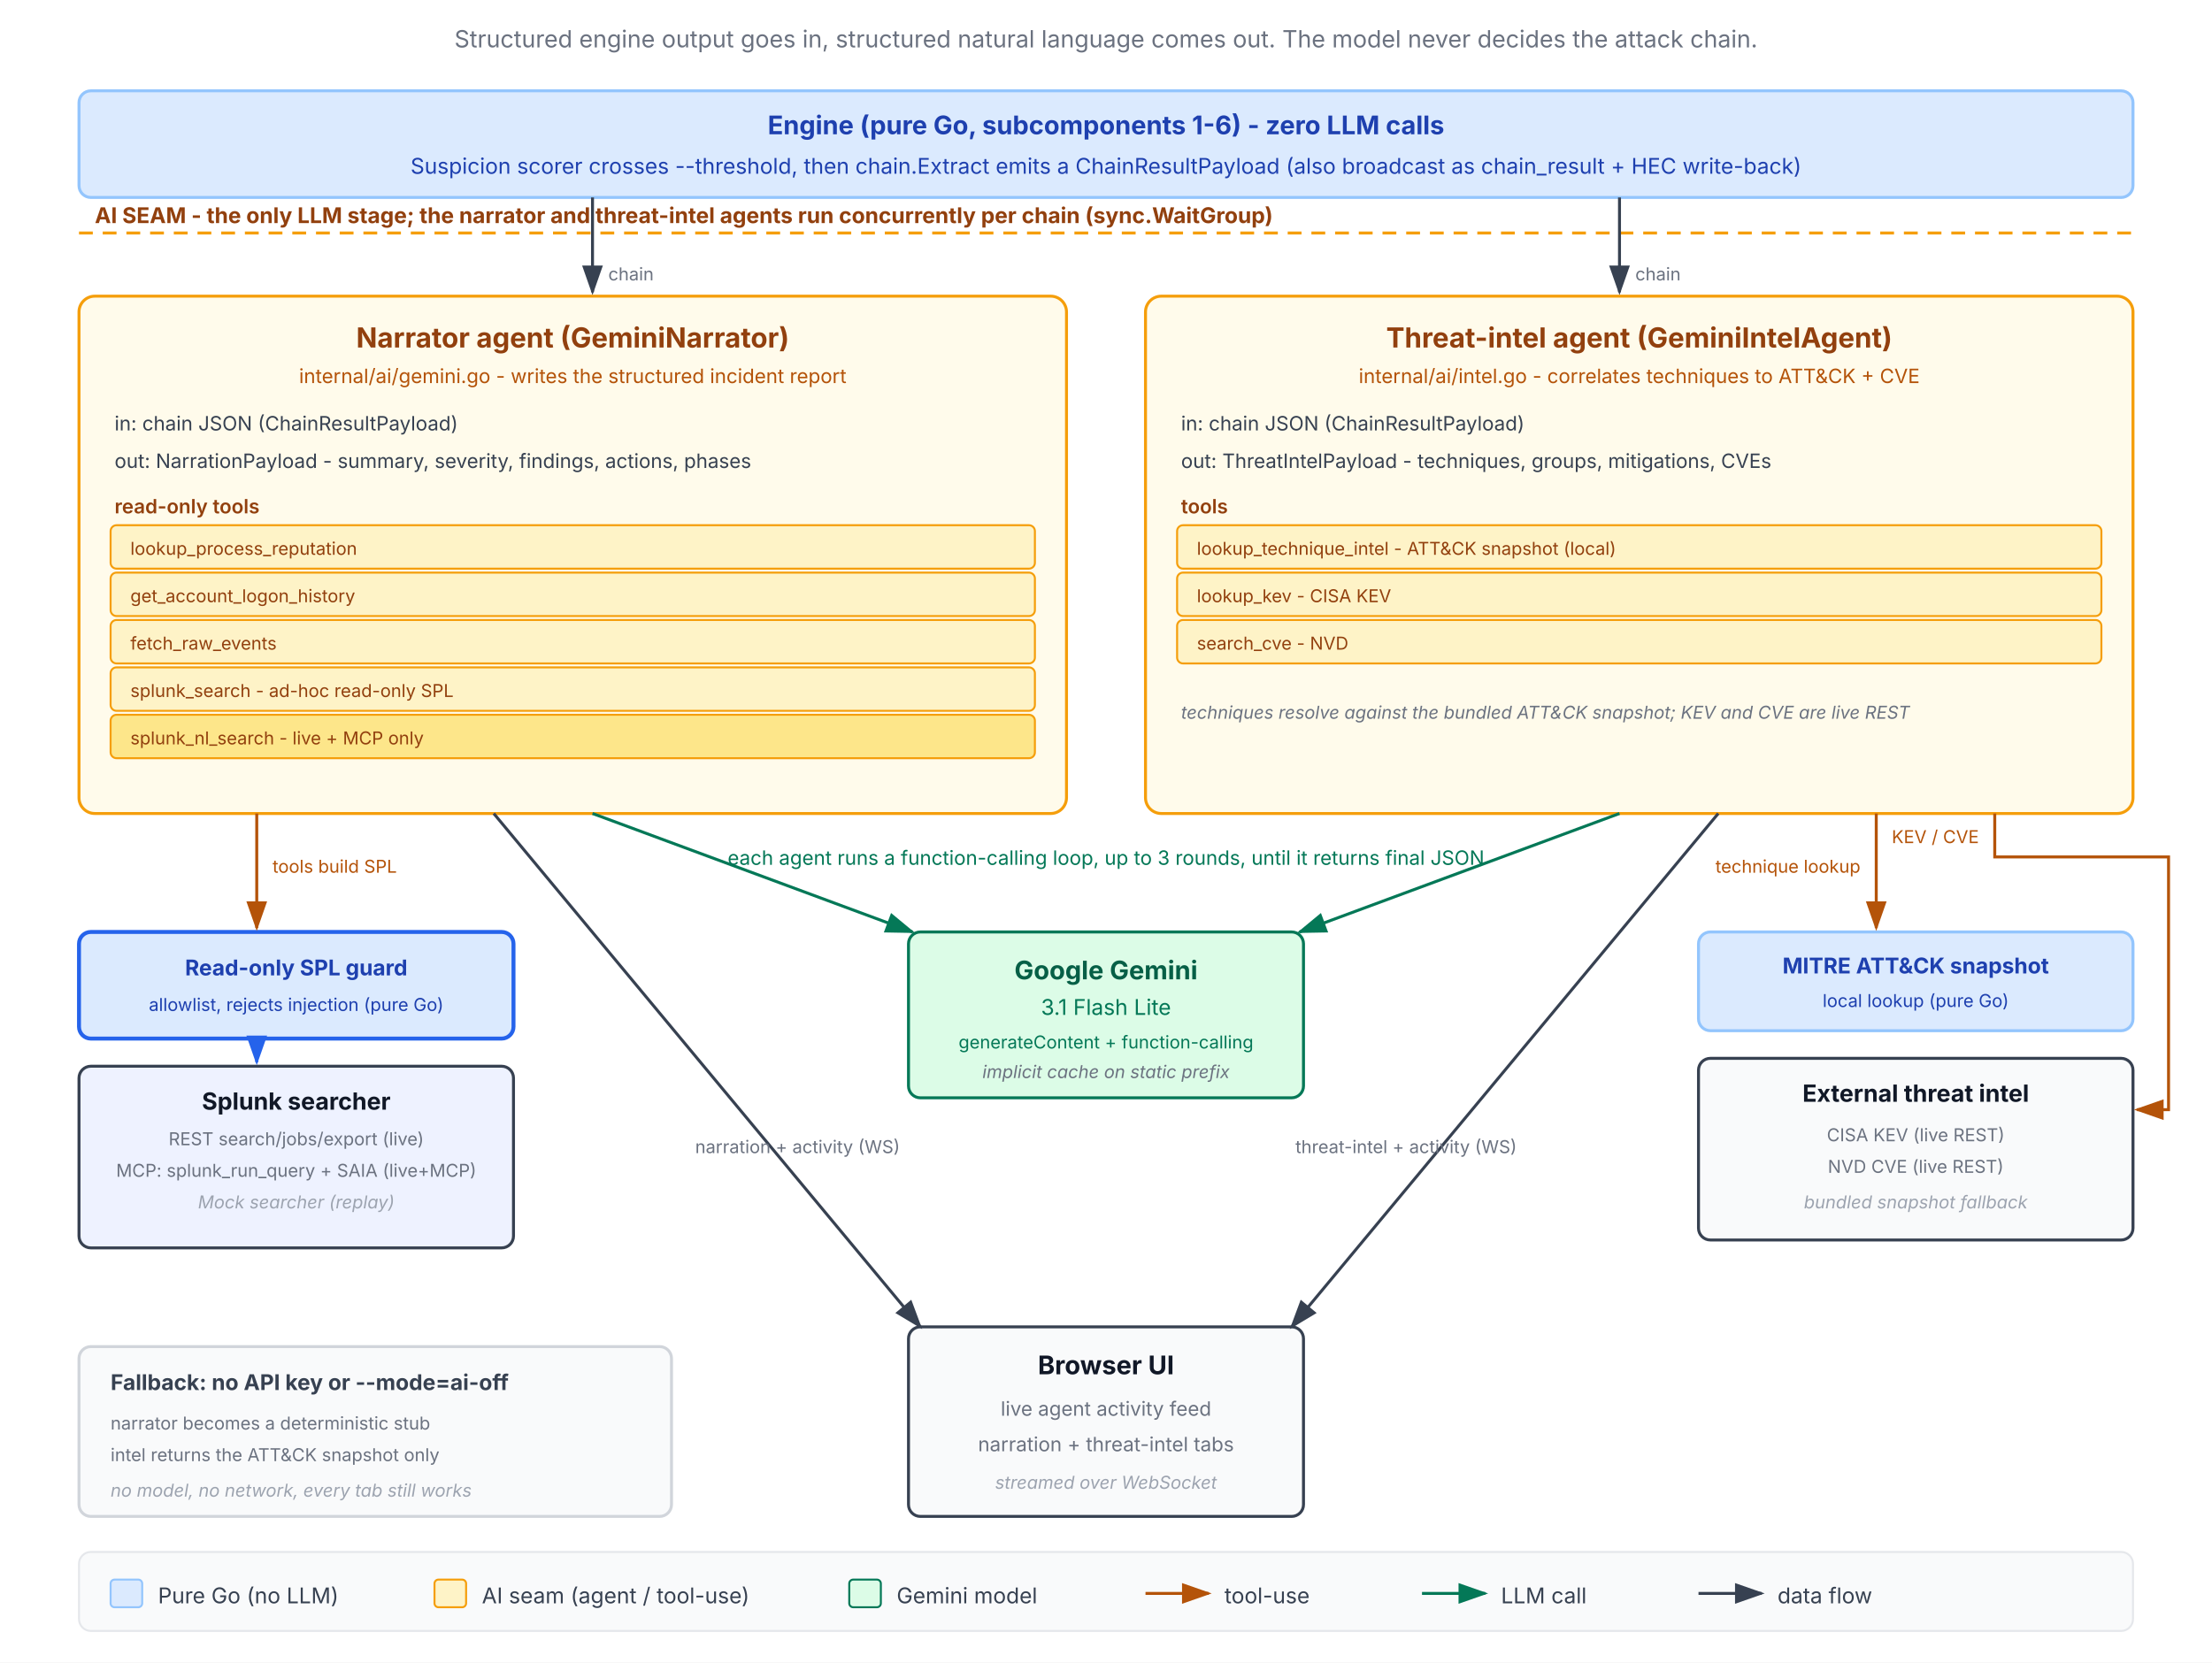
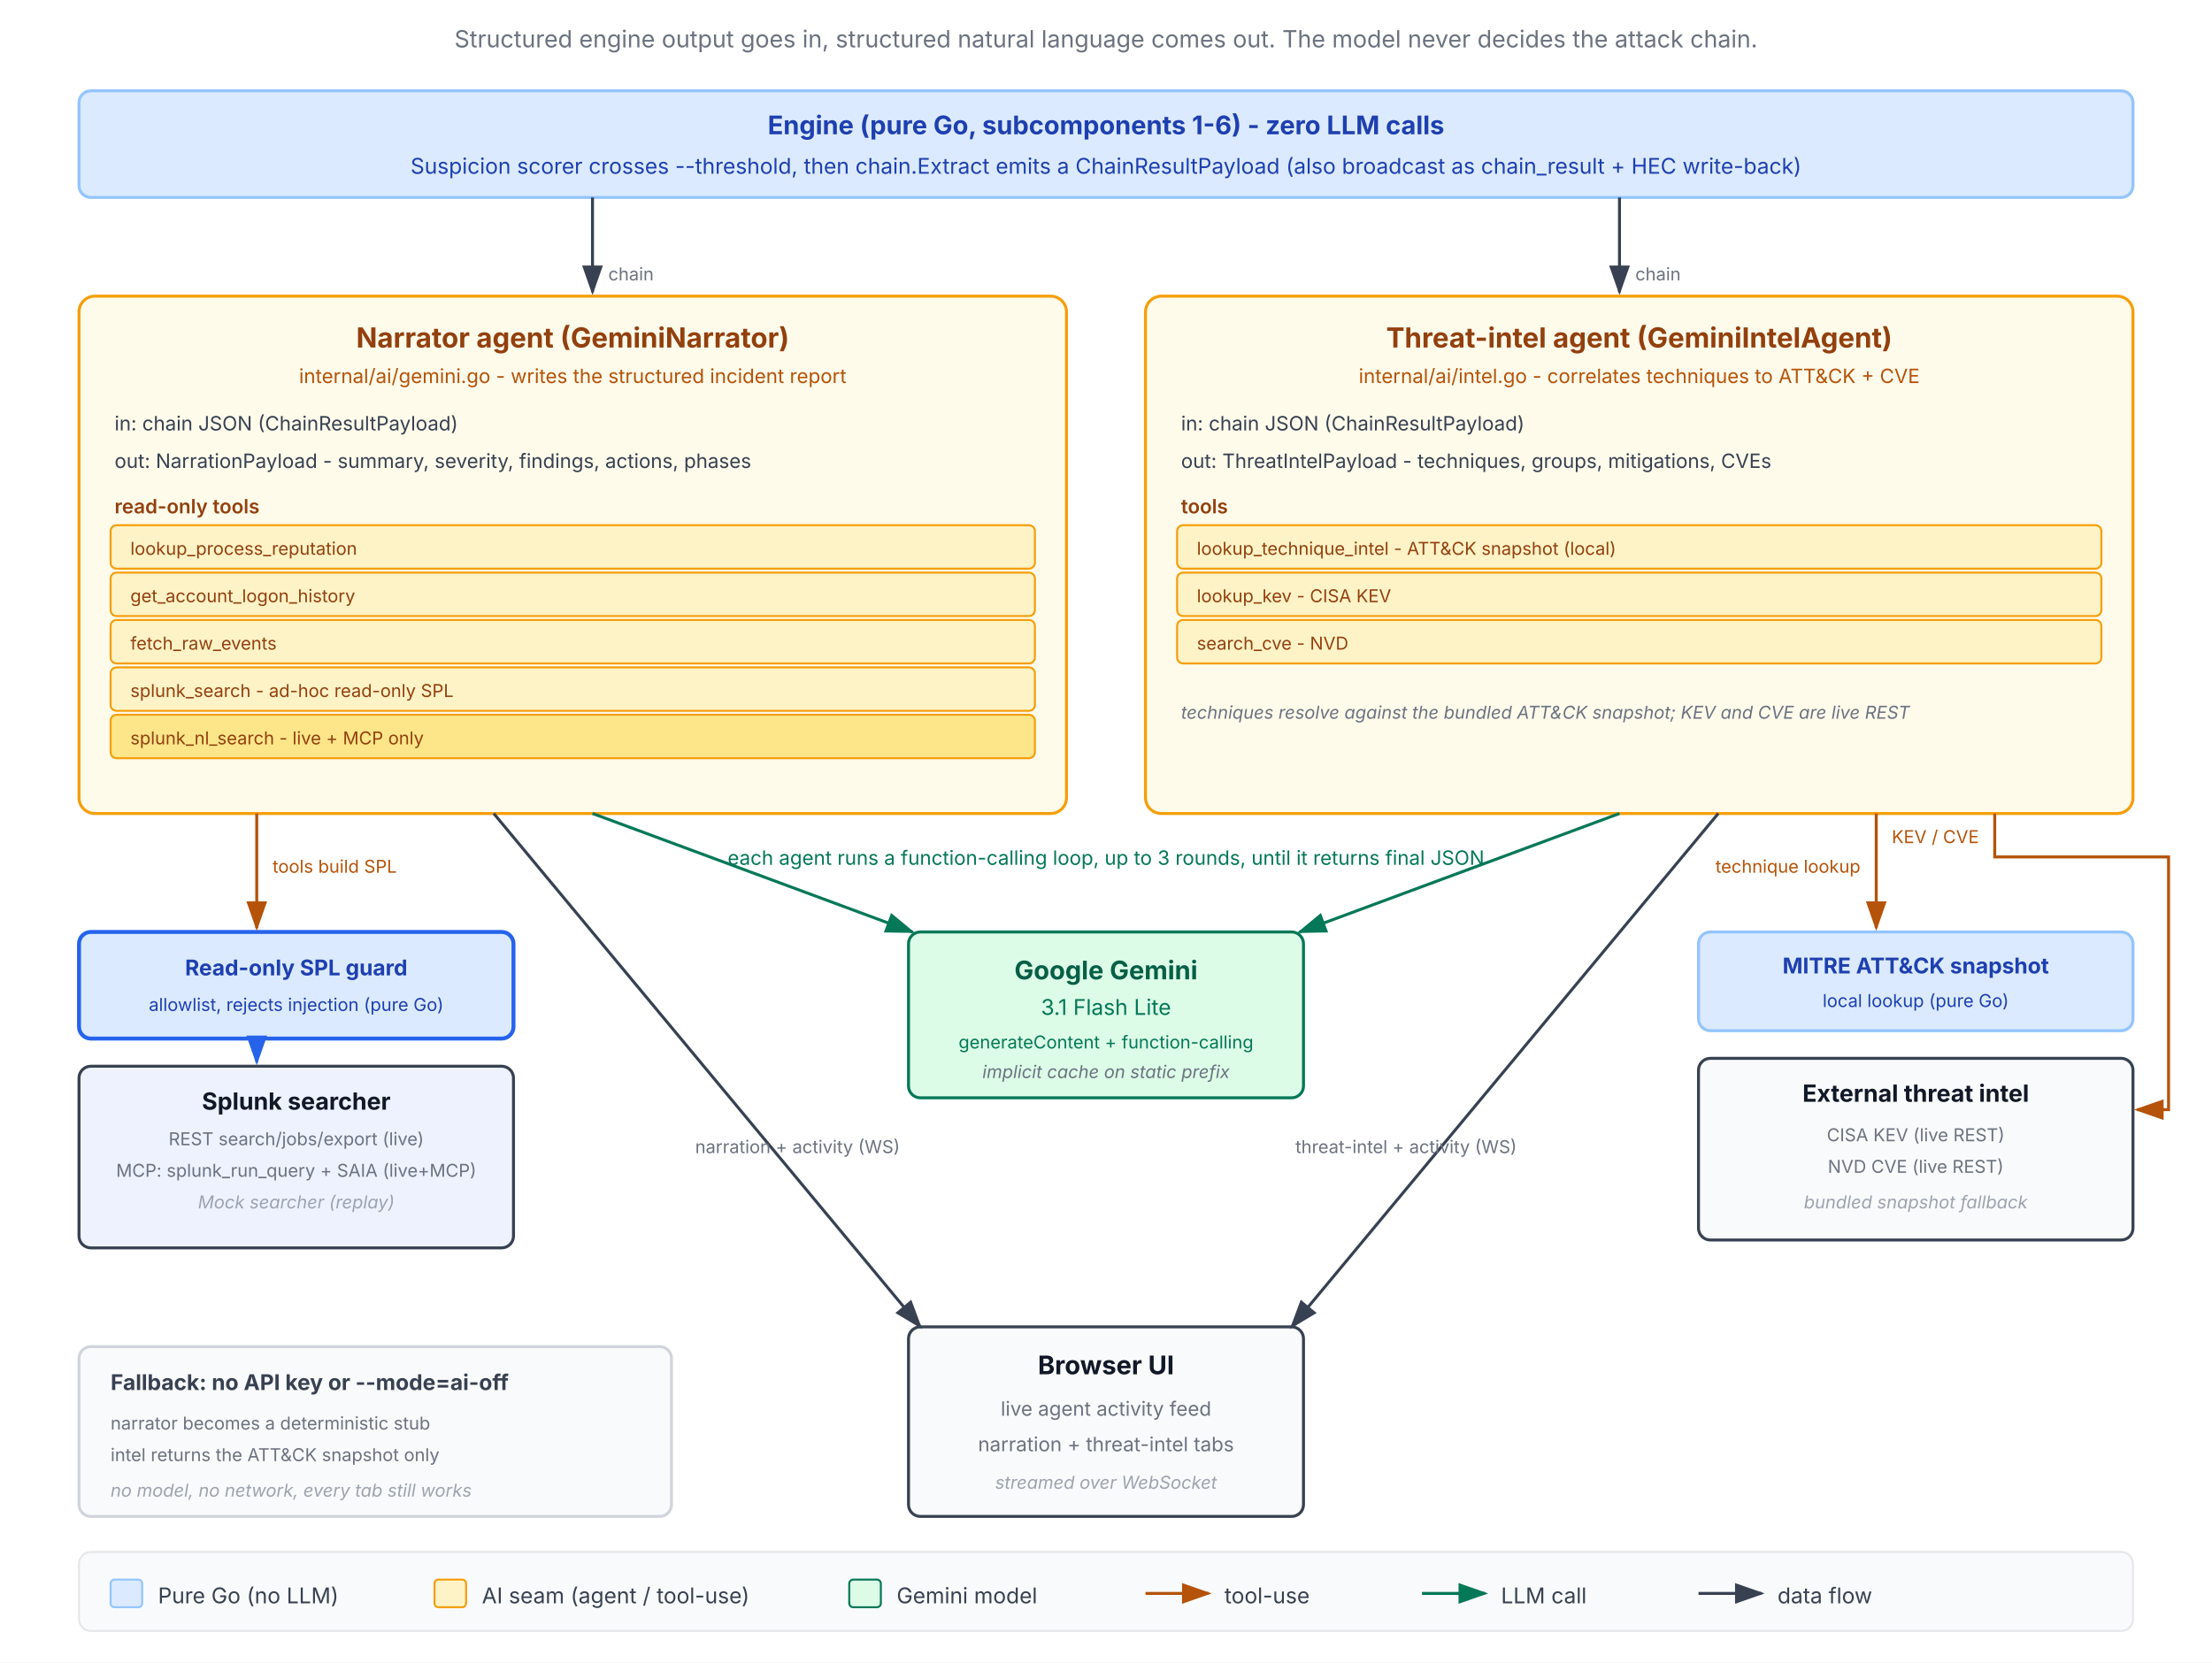
<svg xmlns="http://www.w3.org/2000/svg" viewBox="0 28 1120 842" width="1120" height="842" font-family="-apple-system, BlinkMacSystemFont, 'Segoe UI', sans-serif">
  <defs>
    <marker id="arr" markerWidth="10" markerHeight="7" refX="9" refY="3.5" orient="auto">
      <polygon points="0 0, 10 3.5, 0 7" fill="#374151" />
    </marker>
    <marker id="arrA" markerWidth="10" markerHeight="7" refX="9" refY="3.5" orient="auto">
      <polygon points="0 0, 10 3.5, 0 7" fill="#b45309" />
    </marker>
    <marker id="arrG" markerWidth="10" markerHeight="7" refX="9" refY="3.5" orient="auto">
      <polygon points="0 0, 10 3.5, 0 7" fill="#047857" />
    </marker>
    <marker id="arrB" markerWidth="10" markerHeight="7" refX="9" refY="3.5" orient="auto">
      <polygon points="0 0, 10 3.5, 0 7" fill="#2563eb" />
    </marker>
  </defs>
  <rect width="1120" height="870" fill="#ffffff" />
  <text x="560" y="52" text-anchor="middle" font-size="12" fill="#6b7280">Structured engine output goes in, structured natural language comes out. The model never decides the attack chain.</text>
  <rect x="40" y="74" width="1040" height="54" rx="6" fill="#dbeafe" stroke="#93c5fd" stroke-width="1.5" />
  <text x="560" y="96" text-anchor="middle" font-size="13" font-weight="700" fill="#1e40af">Engine (pure Go, subcomponents 1-6) - zero LLM calls</text>
  <text x="560" y="116" text-anchor="middle" font-size="11" fill="#1e40af">Suspicion scorer crosses --threshold, then chain.Extract emits a ChainResultPayload (also broadcast as chain_result + HEC write-back)</text>
-   <line x1="40" y1="146" x2="1080" y2="146" stroke="#f59e0b" stroke-width="1.5" stroke-dasharray="7 5" />
-   <text x="48" y="141" font-size="11" font-weight="700" fill="#92400e">AI SEAM - the only LLM stage; the narrator and threat-intel agents run concurrently per chain (sync.WaitGroup)</text>
  <line x1="300" y1="128" x2="300" y2="176" stroke="#374151" stroke-width="1.5" marker-end="url(#arr)" />
  <text x="308" y="170" font-size="9" fill="#6b7280">chain</text>
  <line x1="820" y1="128" x2="820" y2="176" stroke="#374151" stroke-width="1.5" marker-end="url(#arr)" />
  <text x="828" y="170" font-size="9" fill="#6b7280">chain</text>
  <rect x="40" y="178" width="500" height="262" rx="8" fill="#fffbeb" stroke="#f59e0b" stroke-width="1.5" />
  <text x="290" y="204" text-anchor="middle" font-size="14" font-weight="700" fill="#92400e">Narrator agent (GeminiNarrator)</text>
  <text x="290" y="222" text-anchor="middle" font-size="10" fill="#b45309">internal/ai/gemini.go - writes the structured incident report</text>
  <text x="58" y="246" font-size="10" fill="#374151">in:  chain JSON (ChainResultPayload)</text>
  <text x="58" y="265" font-size="10" fill="#374151">out: NarrationPayload - summary, severity, findings, actions, phases</text>
  <text x="58" y="288" font-size="10" font-weight="600" fill="#92400e">read-only tools</text>
  <rect x="56" y="294" width="468" height="22" rx="3" fill="#fef3c7" stroke="#f59e0b" />
  <text x="66" y="309" font-size="9" fill="#92400e">lookup_process_reputation</text>
  <rect x="56" y="318" width="468" height="22" rx="3" fill="#fef3c7" stroke="#f59e0b" />
  <text x="66" y="333" font-size="9" fill="#92400e">get_account_logon_history</text>
  <rect x="56" y="342" width="468" height="22" rx="3" fill="#fef3c7" stroke="#f59e0b" />
  <text x="66" y="357" font-size="9" fill="#92400e">fetch_raw_events</text>
  <rect x="56" y="366" width="468" height="22" rx="3" fill="#fef3c7" stroke="#f59e0b" />
  <text x="66" y="381" font-size="9" fill="#92400e">splunk_search  -  ad-hoc read-only SPL</text>
  <rect x="56" y="390" width="468" height="22" rx="3" fill="#fde68a" stroke="#f59e0b" />
  <text x="66" y="405" font-size="9" fill="#92400e">splunk_nl_search  -  live + MCP only</text>
  <rect x="580" y="178" width="500" height="262" rx="8" fill="#fffbeb" stroke="#f59e0b" stroke-width="1.5" />
  <text x="830" y="204" text-anchor="middle" font-size="14" font-weight="700" fill="#92400e">Threat-intel agent (GeminiIntelAgent)</text>
  <text x="830" y="222" text-anchor="middle" font-size="10" fill="#b45309">internal/ai/intel.go - correlates techniques to ATT&amp;CK + CVE</text>
  <text x="598" y="246" font-size="10" fill="#374151">in:  chain JSON (ChainResultPayload)</text>
  <text x="598" y="265" font-size="10" fill="#374151">out: ThreatIntelPayload - techniques, groups, mitigations, CVEs</text>
  <text x="598" y="288" font-size="10" font-weight="600" fill="#92400e">tools</text>
  <rect x="596" y="294" width="468" height="22" rx="3" fill="#fef3c7" stroke="#f59e0b" />
  <text x="606" y="309" font-size="9" fill="#92400e">lookup_technique_intel  -  ATT&amp;CK snapshot (local)</text>
  <rect x="596" y="318" width="468" height="22" rx="3" fill="#fef3c7" stroke="#f59e0b" />
  <text x="606" y="333" font-size="9" fill="#92400e">lookup_kev  -  CISA KEV</text>
  <rect x="596" y="342" width="468" height="22" rx="3" fill="#fef3c7" stroke="#f59e0b" />
  <text x="606" y="357" font-size="9" fill="#92400e">search_cve  -  NVD</text>
  <text x="598" y="392" font-size="9" font-style="italic" fill="#6b7280">techniques resolve against the bundled ATT&amp;CK snapshot; KEV and CVE are live REST</text>
  <line x1="300" y1="440" x2="462" y2="500" stroke="#047857" stroke-width="1.5" marker-end="url(#arrG)" />
  <line x1="820" y1="440" x2="658" y2="500" stroke="#047857" stroke-width="1.5" marker-end="url(#arrG)" />
  <text x="560" y="466" text-anchor="middle" font-size="10" fill="#047857">each agent runs a function-calling loop, up to 3 rounds, until it returns final JSON</text>
  <rect x="460" y="500" width="200" height="84" rx="6" fill="#dcfce7" stroke="#047857" stroke-width="1.5" />
  <text x="560" y="524" text-anchor="middle" font-size="13" font-weight="700" fill="#065f46">Google Gemini</text>
  <text x="560" y="542" text-anchor="middle" font-size="11" fill="#047857">3.1 Flash Lite</text>
  <text x="560" y="559" text-anchor="middle" font-size="9" fill="#047857">generateContent + function-calling</text>
  <text x="560" y="574" text-anchor="middle" font-size="9" font-style="italic" fill="#6b7280">implicit cache on static prefix</text>
  <rect x="40" y="500" width="220" height="54" rx="6" fill="#dbeafe" stroke="#2563eb" stroke-width="2" />
  <text x="150" y="522" text-anchor="middle" font-size="11" font-weight="700" fill="#1e40af">Read-only SPL guard</text>
  <text x="150" y="540" text-anchor="middle" font-size="9" fill="#1e40af">allowlist, rejects injection (pure Go)</text>
  <rect x="40" y="568" width="220" height="92" rx="6" fill="#eef2ff" stroke="#374151" stroke-width="1.5" />
  <text x="150" y="590" text-anchor="middle" font-size="12" font-weight="700" fill="#111827">Splunk searcher</text>
  <text x="150" y="608" text-anchor="middle" font-size="9" fill="#6b7280">REST search/jobs/export (live)</text>
  <text x="150" y="624" text-anchor="middle" font-size="9" fill="#6b7280">MCP: splunk_run_query + SAIA (live+MCP)</text>
  <text x="150" y="640" text-anchor="middle" font-size="9" font-style="italic" fill="#9ca3af">Mock searcher (replay)</text>
  <line x1="130" y1="440" x2="130" y2="498" stroke="#b45309" stroke-width="1.5" marker-end="url(#arrA)" />
  <text x="138" y="470" font-size="9" fill="#b45309">tools build SPL</text>
  <line x1="130" y1="554" x2="130" y2="566" stroke="#2563eb" stroke-width="1.5" marker-end="url(#arrB)" />
  <rect x="860" y="500" width="220" height="50" rx="6" fill="#dbeafe" stroke="#93c5fd" stroke-width="1.5" />
  <text x="970" y="521" text-anchor="middle" font-size="11" font-weight="700" fill="#1e40af">MITRE ATT&amp;CK snapshot</text>
  <text x="970" y="538" text-anchor="middle" font-size="9" fill="#1e40af">local lookup (pure Go)</text>
  <rect x="860" y="564" width="220" height="92" rx="6" fill="#f9fafb" stroke="#374151" stroke-width="1.5" />
  <text x="970" y="586" text-anchor="middle" font-size="12" font-weight="700" fill="#111827">External threat intel</text>
  <text x="970" y="606" text-anchor="middle" font-size="9" fill="#6b7280">CISA KEV (live REST)</text>
  <text x="970" y="622" text-anchor="middle" font-size="9" fill="#6b7280">NVD CVE (live REST)</text>
  <text x="970" y="640" text-anchor="middle" font-size="9" font-style="italic" fill="#9ca3af">bundled snapshot fallback</text>
  <line x1="950" y1="440" x2="950" y2="498" stroke="#b45309" stroke-width="1.5" marker-end="url(#arrA)" />
  <text x="942" y="470" text-anchor="end" font-size="9" fill="#b45309">technique lookup</text>
  <path d="M 1010 440 L 1010 462 L 1098 462 L 1098 590 L 1082 590" fill="none" stroke="#b45309" stroke-width="1.5" marker-end="url(#arrA)" />
  <text x="1002" y="455" text-anchor="end" font-size="9" fill="#b45309">KEV / CVE</text>
  <rect x="460" y="700" width="200" height="96" rx="6" fill="#f9fafb" stroke="#374151" stroke-width="1.5" />
  <text x="560" y="724" text-anchor="middle" font-size="13" font-weight="700" fill="#111827">Browser UI</text>
  <text x="560" y="745" text-anchor="middle" font-size="10" fill="#6b7280">live agent activity feed</text>
  <text x="560" y="763" text-anchor="middle" font-size="10" fill="#6b7280">narration + threat-intel tabs</text>
  <text x="560" y="782" text-anchor="middle" font-size="9" font-style="italic" fill="#9ca3af">streamed over WebSocket</text>
  <line x1="250" y1="440" x2="466" y2="700" stroke="#374151" stroke-width="1.5" marker-end="url(#arr)" />
  <text x="352" y="612" font-size="9" fill="#6b7280">narration + activity (WS)</text>
  <line x1="870" y1="440" x2="654" y2="700" stroke="#374151" stroke-width="1.5" marker-end="url(#arr)" />
  <text x="768" y="612" text-anchor="end" font-size="9" fill="#6b7280">threat-intel + activity (WS)</text>
  <rect x="40" y="710" width="300" height="86" rx="6" fill="#f9fafb" stroke="#d1d5db" stroke-width="1.5" />
  <text x="56" y="732" font-size="11" font-weight="700" fill="#374151">Fallback: no API key or --mode=ai-off</text>
  <text x="56" y="752" font-size="9" fill="#6b7280">narrator becomes a deterministic stub</text>
  <text x="56" y="768" font-size="9" fill="#6b7280">intel returns the ATT&amp;CK snapshot only</text>
  <text x="56" y="786" font-size="9" font-style="italic" fill="#9ca3af">no model, no network, every tab still works</text>
  <rect x="40" y="814" width="1040" height="40" rx="6" fill="#f9fafb" stroke="#e5e7eb" stroke-width="1" />
  <rect x="56" y="828" width="16" height="14" rx="2" fill="#dbeafe" stroke="#93c5fd" />
  <text x="80" y="840" font-size="11" fill="#374151">Pure Go (no LLM)</text>
  <rect x="220" y="828" width="16" height="14" rx="2" fill="#fef3c7" stroke="#f59e0b" />
  <text x="244" y="840" font-size="11" fill="#374151">AI seam (agent / tool-use)</text>
  <rect x="430" y="828" width="16" height="14" rx="2" fill="#dcfce7" stroke="#047857" />
  <text x="454" y="840" font-size="11" fill="#374151">Gemini model</text>
  <line x1="580" y1="835" x2="612" y2="835" stroke="#b45309" stroke-width="1.5" marker-end="url(#arrA)" />
  <text x="620" y="840" font-size="11" fill="#374151">tool-use</text>
  <line x1="720" y1="835" x2="752" y2="835" stroke="#047857" stroke-width="1.5" marker-end="url(#arrG)" />
  <text x="760" y="840" font-size="11" fill="#374151">LLM call</text>
  <line x1="860" y1="835" x2="892" y2="835" stroke="#374151" stroke-width="1.5" marker-end="url(#arr)" />
  <text x="900" y="840" font-size="11" fill="#374151">data flow</text>
</svg>
